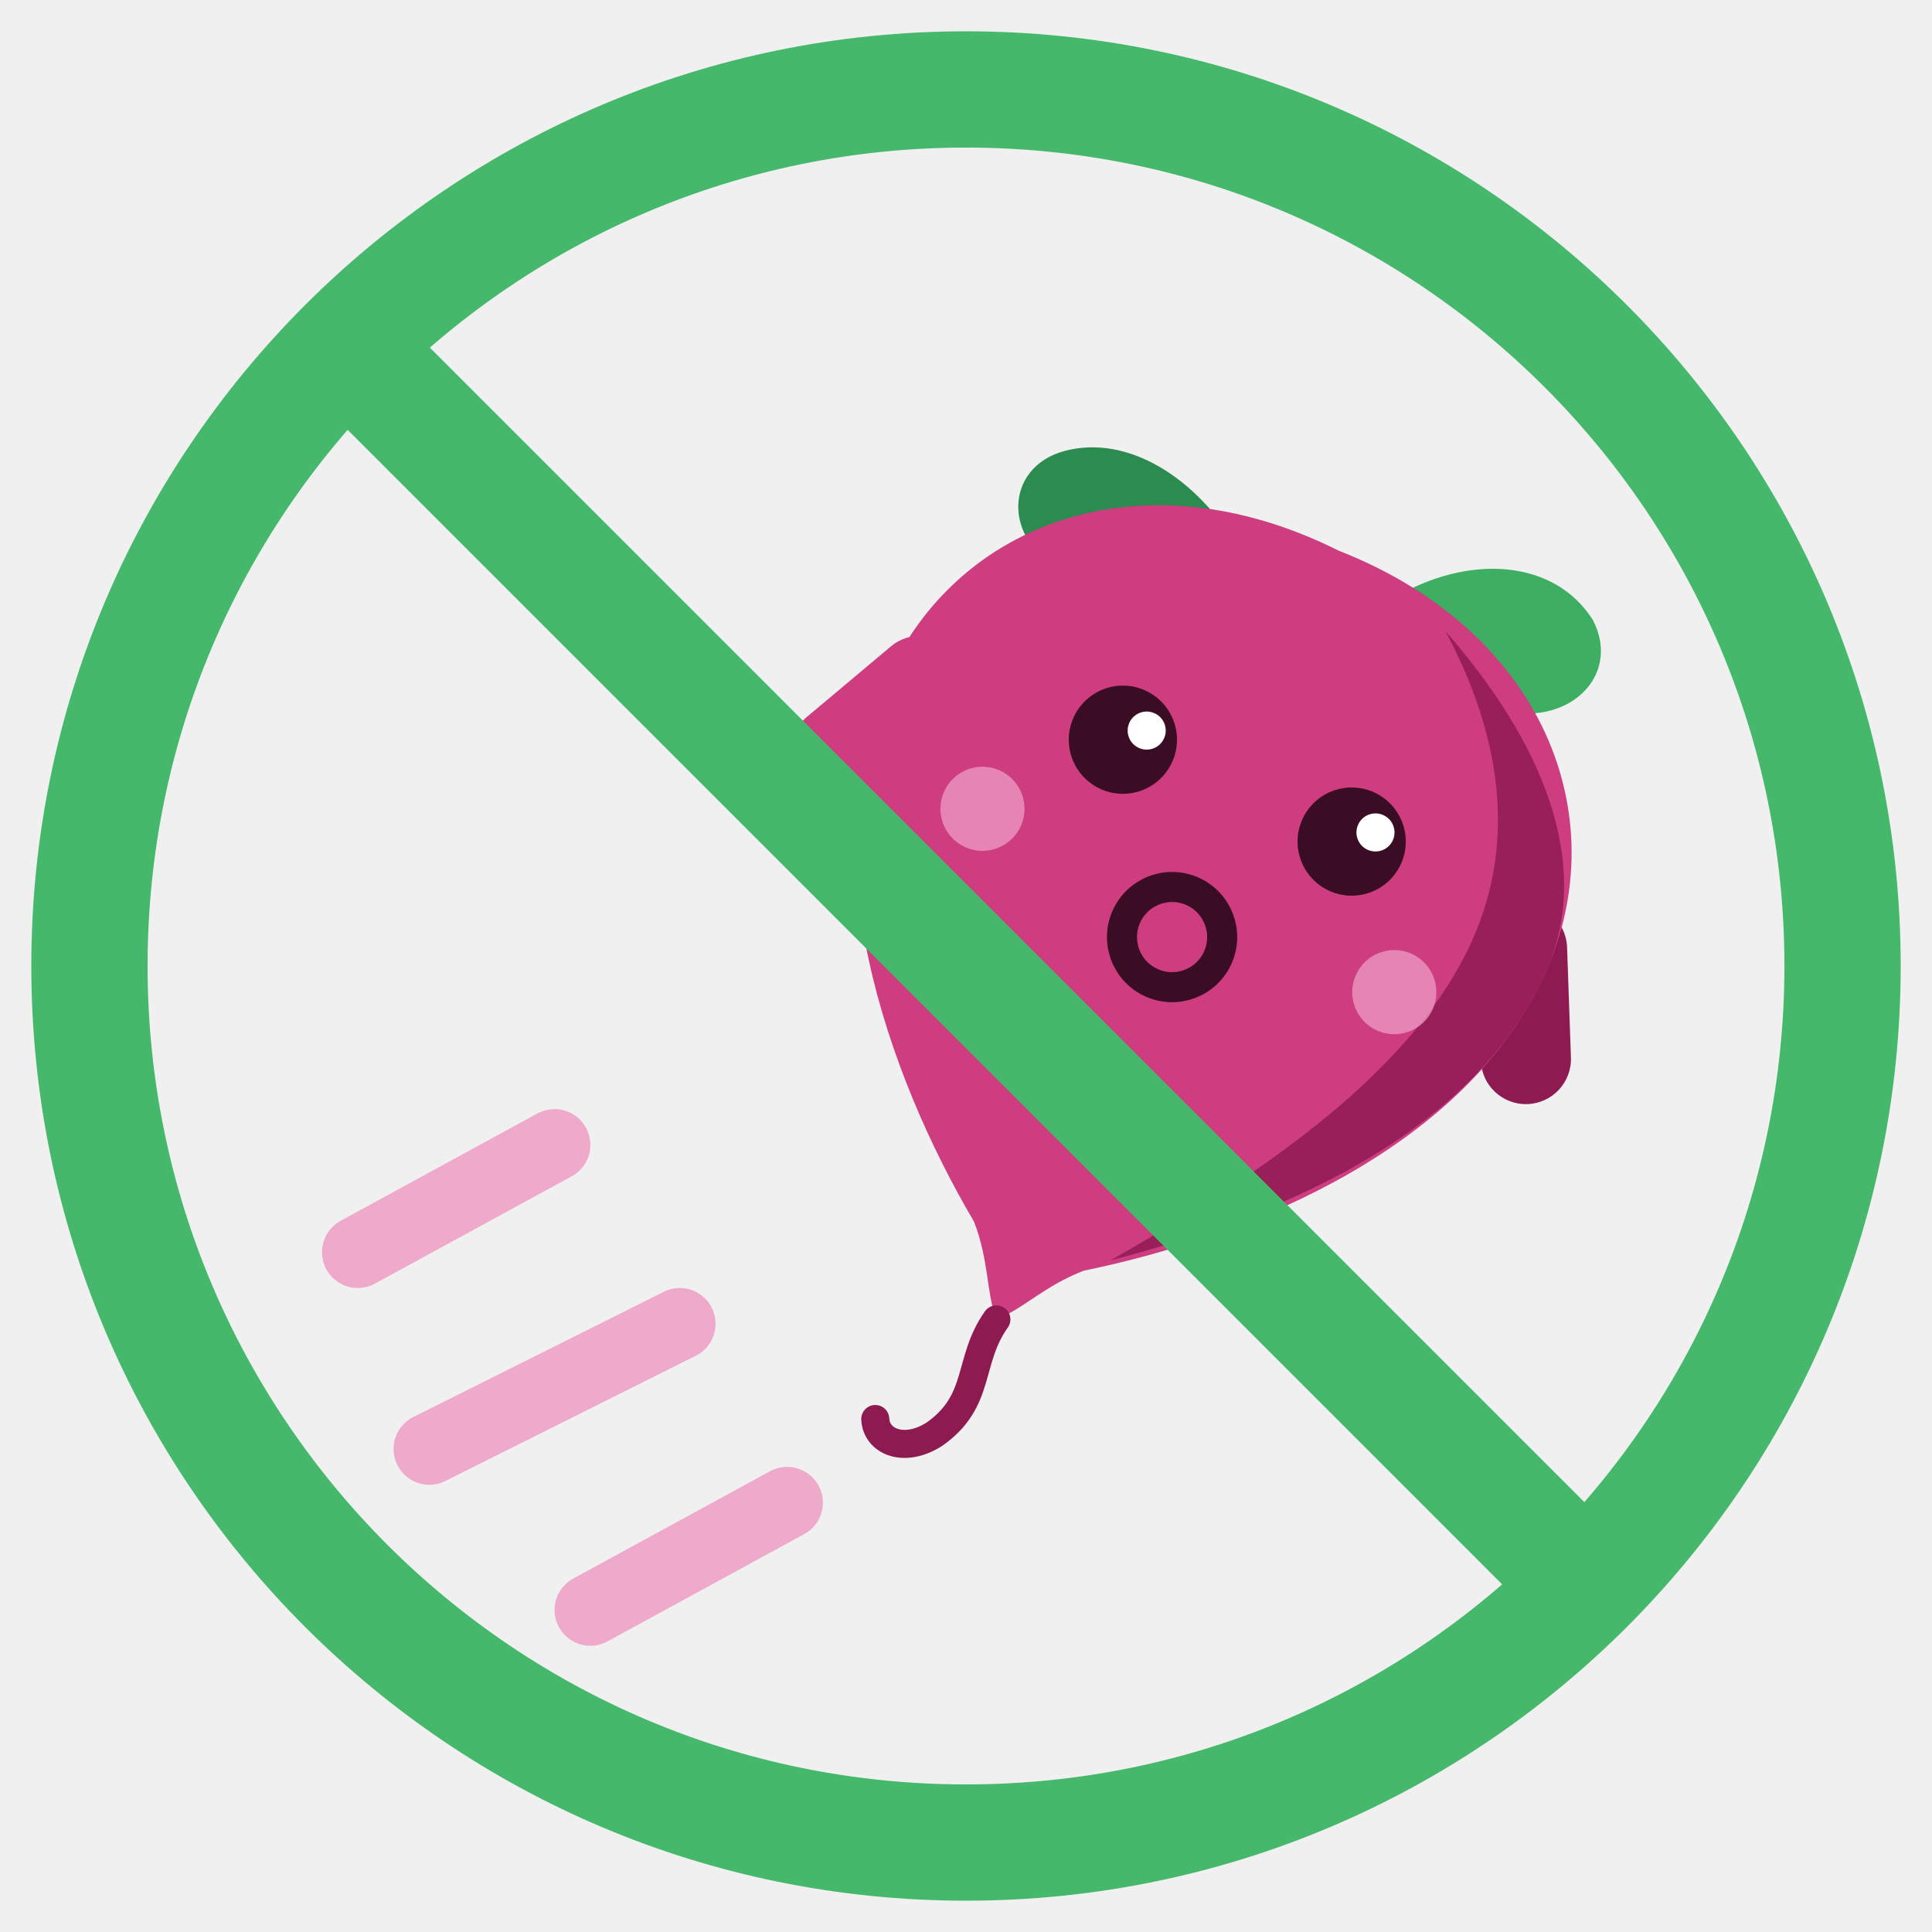
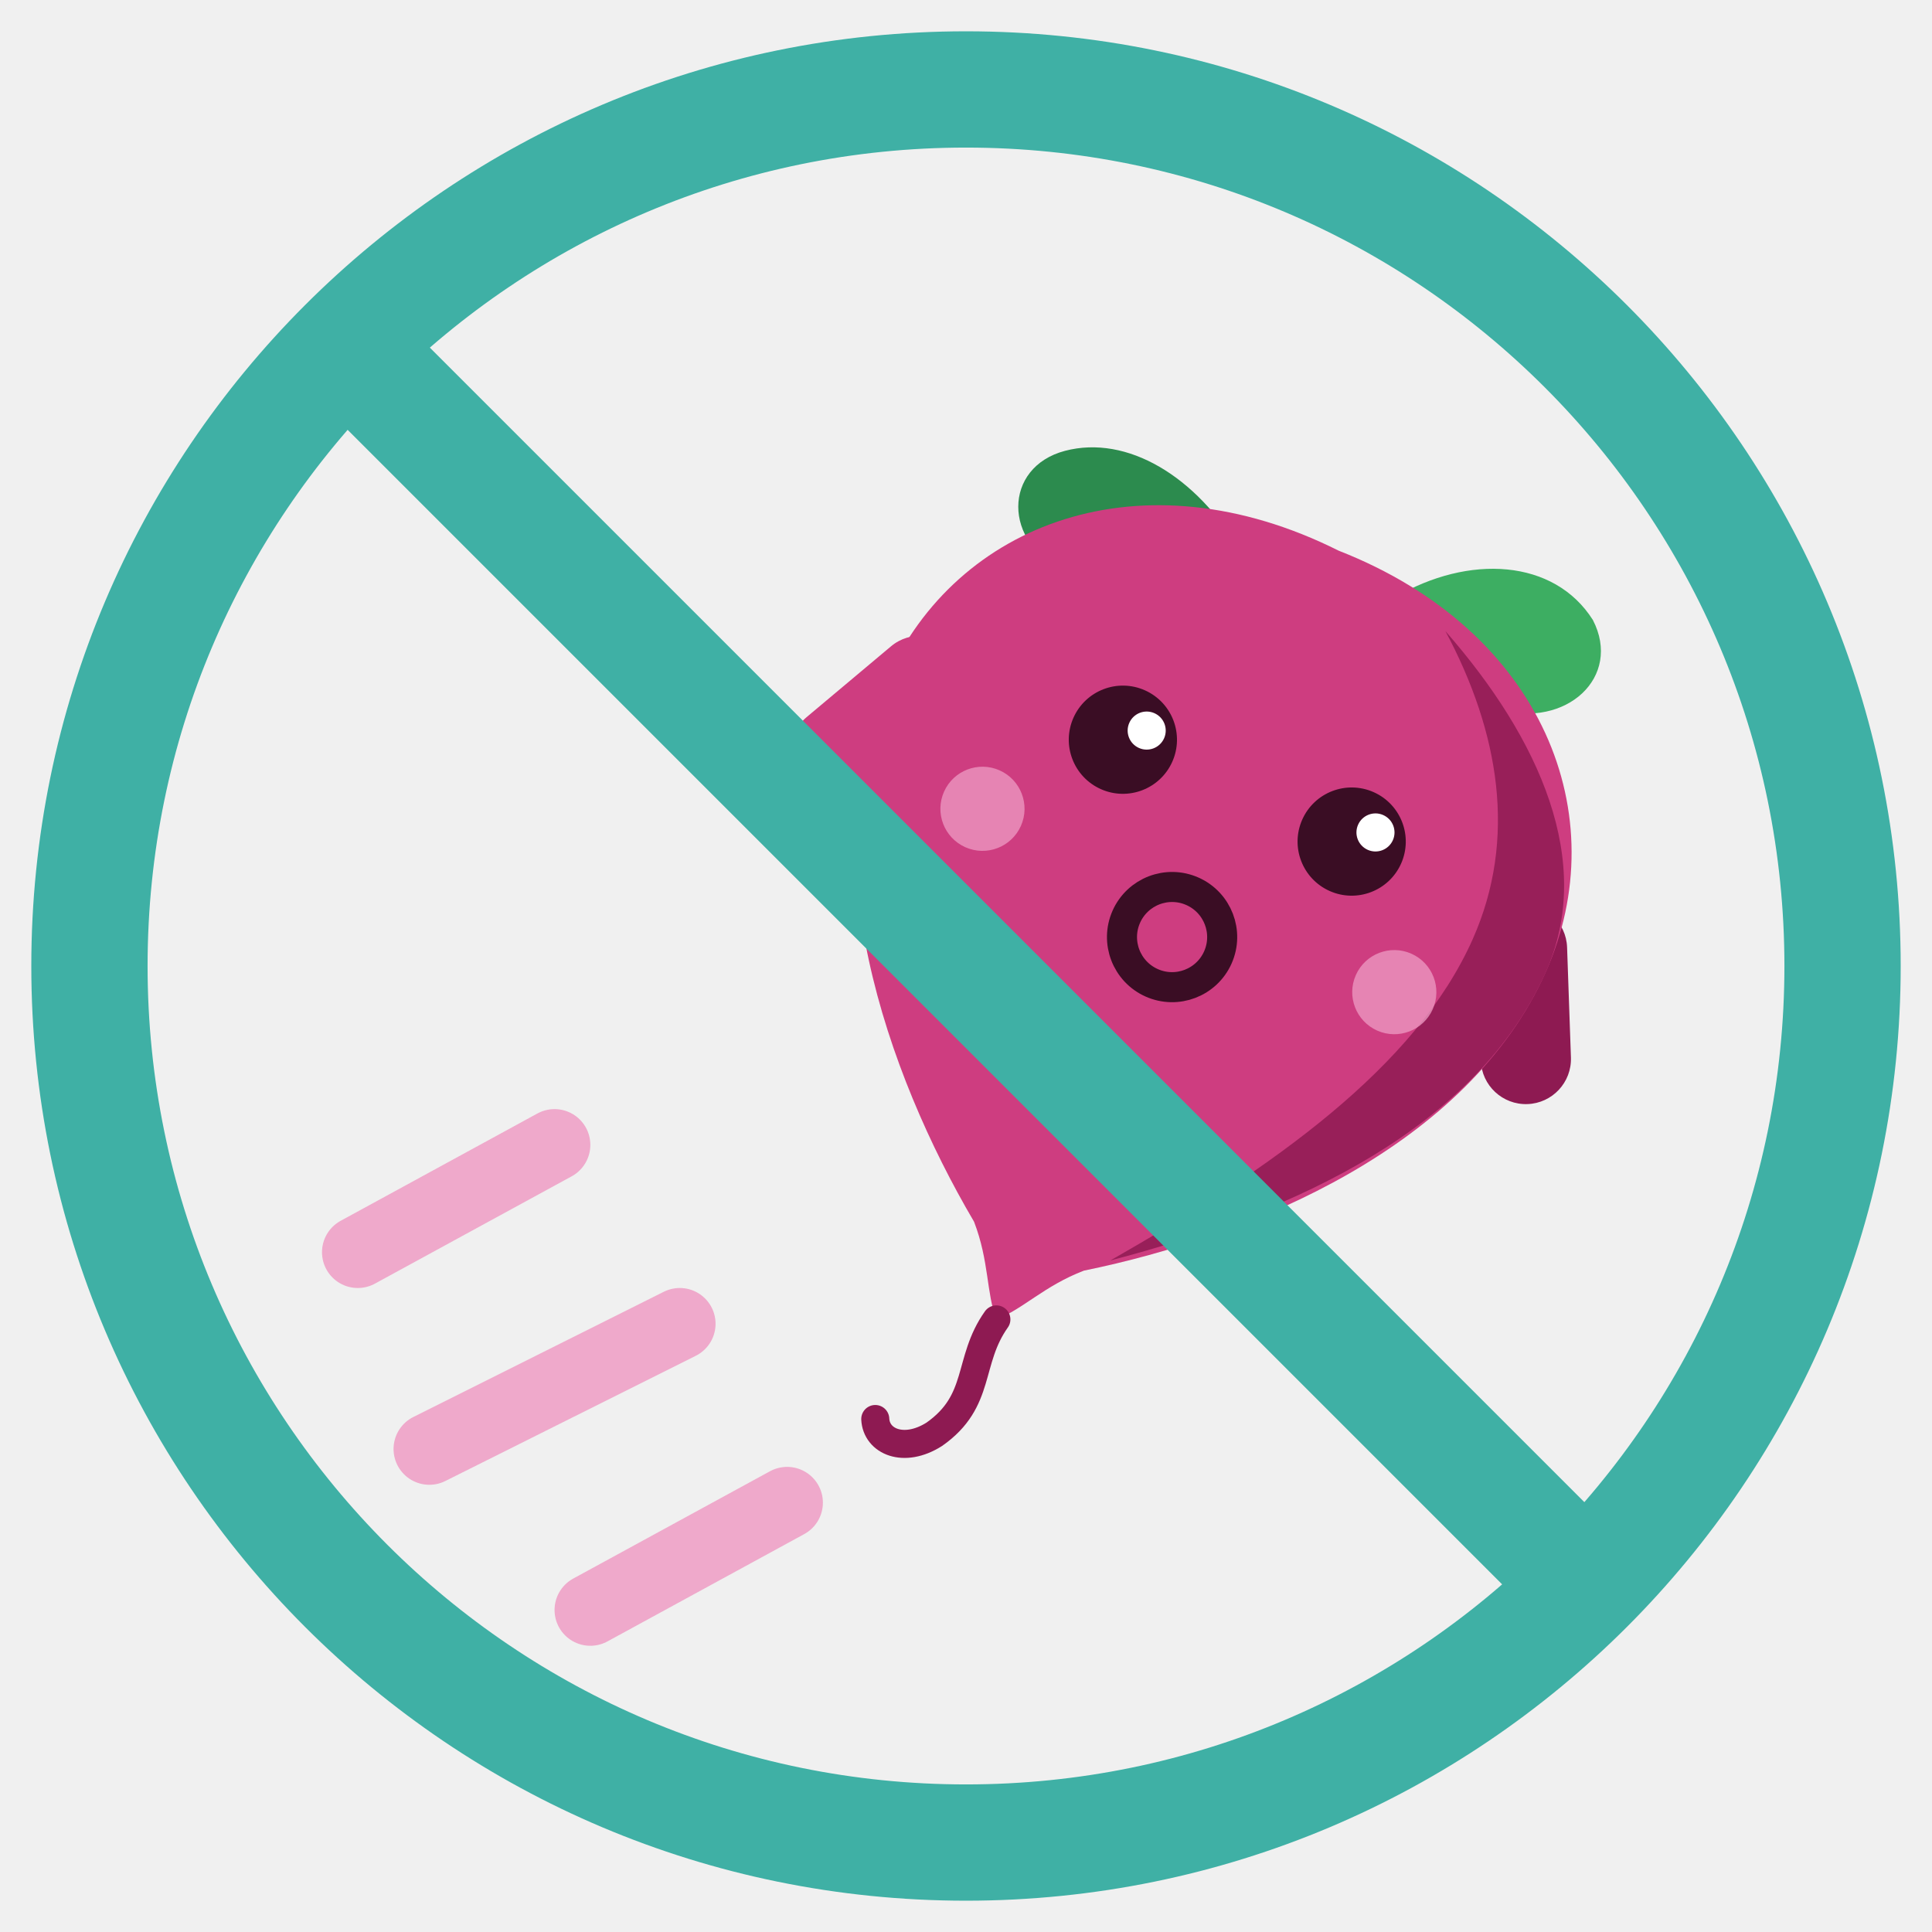
<svg xmlns="http://www.w3.org/2000/svg" viewBox="46 46 108 108" width="108" height="108" fill="none">
  <g stroke="#EE9CC4" stroke-width="4" stroke-linecap="round" opacity="0.85">
    <path d="M66,116 L77,110" />
    <path d="M70,127 L84,120" />
    <path d="M79,136 L90,130" />
  </g>
  <g transform="translate(73,64) rotate(24 50 62) scale(0.56)">
    <path d="M41,36 C34,31 26,30 21,34 C16,38 19,45 26,45 C32,45 38,41 41,36 Z" fill="#2C8B4E" />
    <path d="M57,34 C62,27 70,24 76,28 C81,32 78,39 71,40 C65,40 60,37 57,34 Z" fill="#3DAE62" />
    <g transform="rotate(-64 16 62)">
      <rect x="2" y="58" width="20" height="9" rx="4.5" fill="#CE3D80" />
    </g>
    <g transform="rotate(64 84 62)">
      <rect x="78" y="58" width="20" height="9" rx="4.5" fill="#8E1A52" />
    </g>
    <path d="M50,32 C28,31 14,45 14,62 C14,81 30,98 44,108 C47,111 48,114 50,116 C52,114 53,111 56,108 C70,98 86,81 86,62 C86,45 72,31 50,32 Z" fill="#CE3D80" />
    <path d="M63,35 C76,41 86,50 86,62 C86,79 73,94 58,106 C69,91 78,76 78,62 C78,51 72,42 63,35 Z" fill="#8E1A52" opacity="0.85" />
    <circle cx="38" cy="58" r="5.4" fill="#3A0D24" />
    <circle cx="39.8" cy="56.2" r="1.9" fill="#FFFFFF" />
    <circle cx="63" cy="58" r="5.4" fill="#3A0D24" />
    <circle cx="64.8" cy="56.2" r="1.9" fill="#FFFFFF" />
    <circle cx="50.5" cy="74" r="5" stroke="#3A0D24" stroke-width="3" fill="none" />
    <circle cx="28" cy="70" r="4.2" fill="#EE9CC4" opacity="0.75" />
    <circle cx="73" cy="70" r="4.2" fill="#EE9CC4" opacity="0.75" />
    <path d="M50,116 C49,121 52,124 49,129 C47,132 44,132 43,130" stroke="#8E1A52" stroke-width="2.8" stroke-linecap="round" fill="none" />
  </g>
-   <circle cx="100" cy="100" r="49" stroke="#46B86C" stroke-width="6.5" fill="none" />
-   <path d="M66.5,66.5 L133.5,133.5" stroke="#46B86C" stroke-width="6.5" stroke-linecap="round" />
+   <circle cx="100" cy="100" r="49" stroke="#3FB0A5" stroke-width="6.5" fill="none" />
+   <path d="M66.5,66.5 L133.5,133.5" stroke="#3FB0A5" stroke-width="6.5" stroke-linecap="round" />
</svg>
